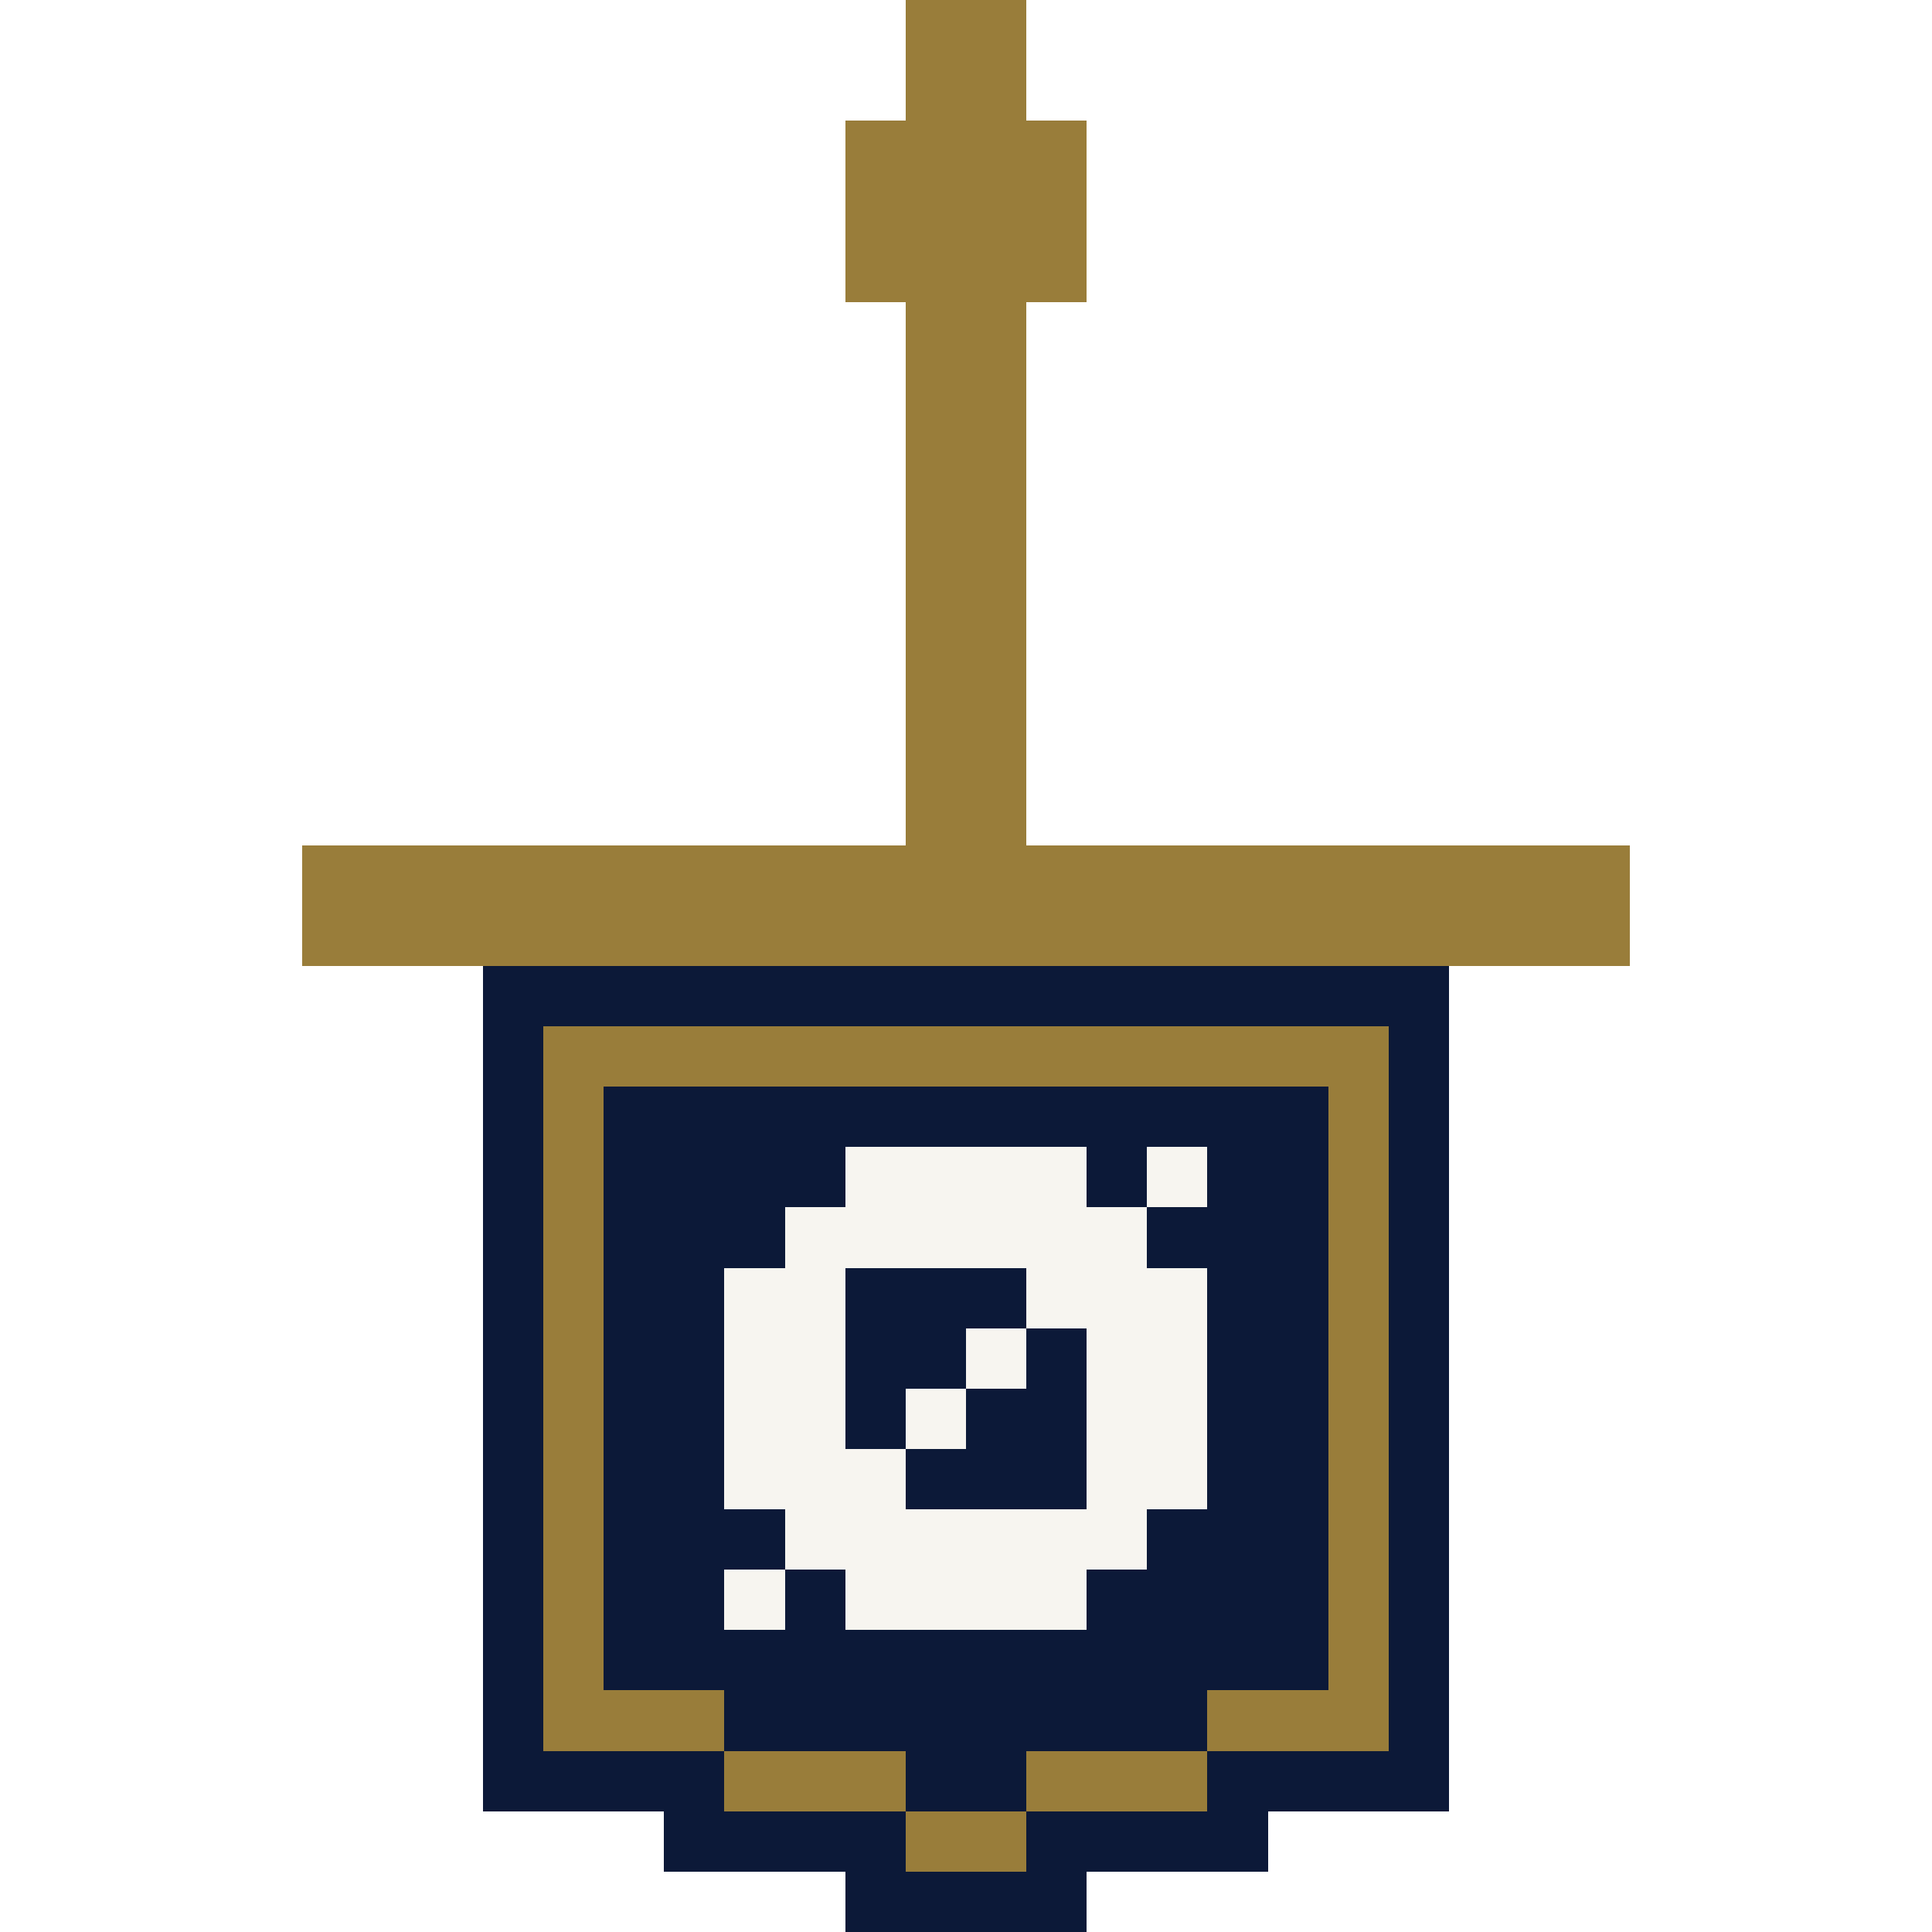
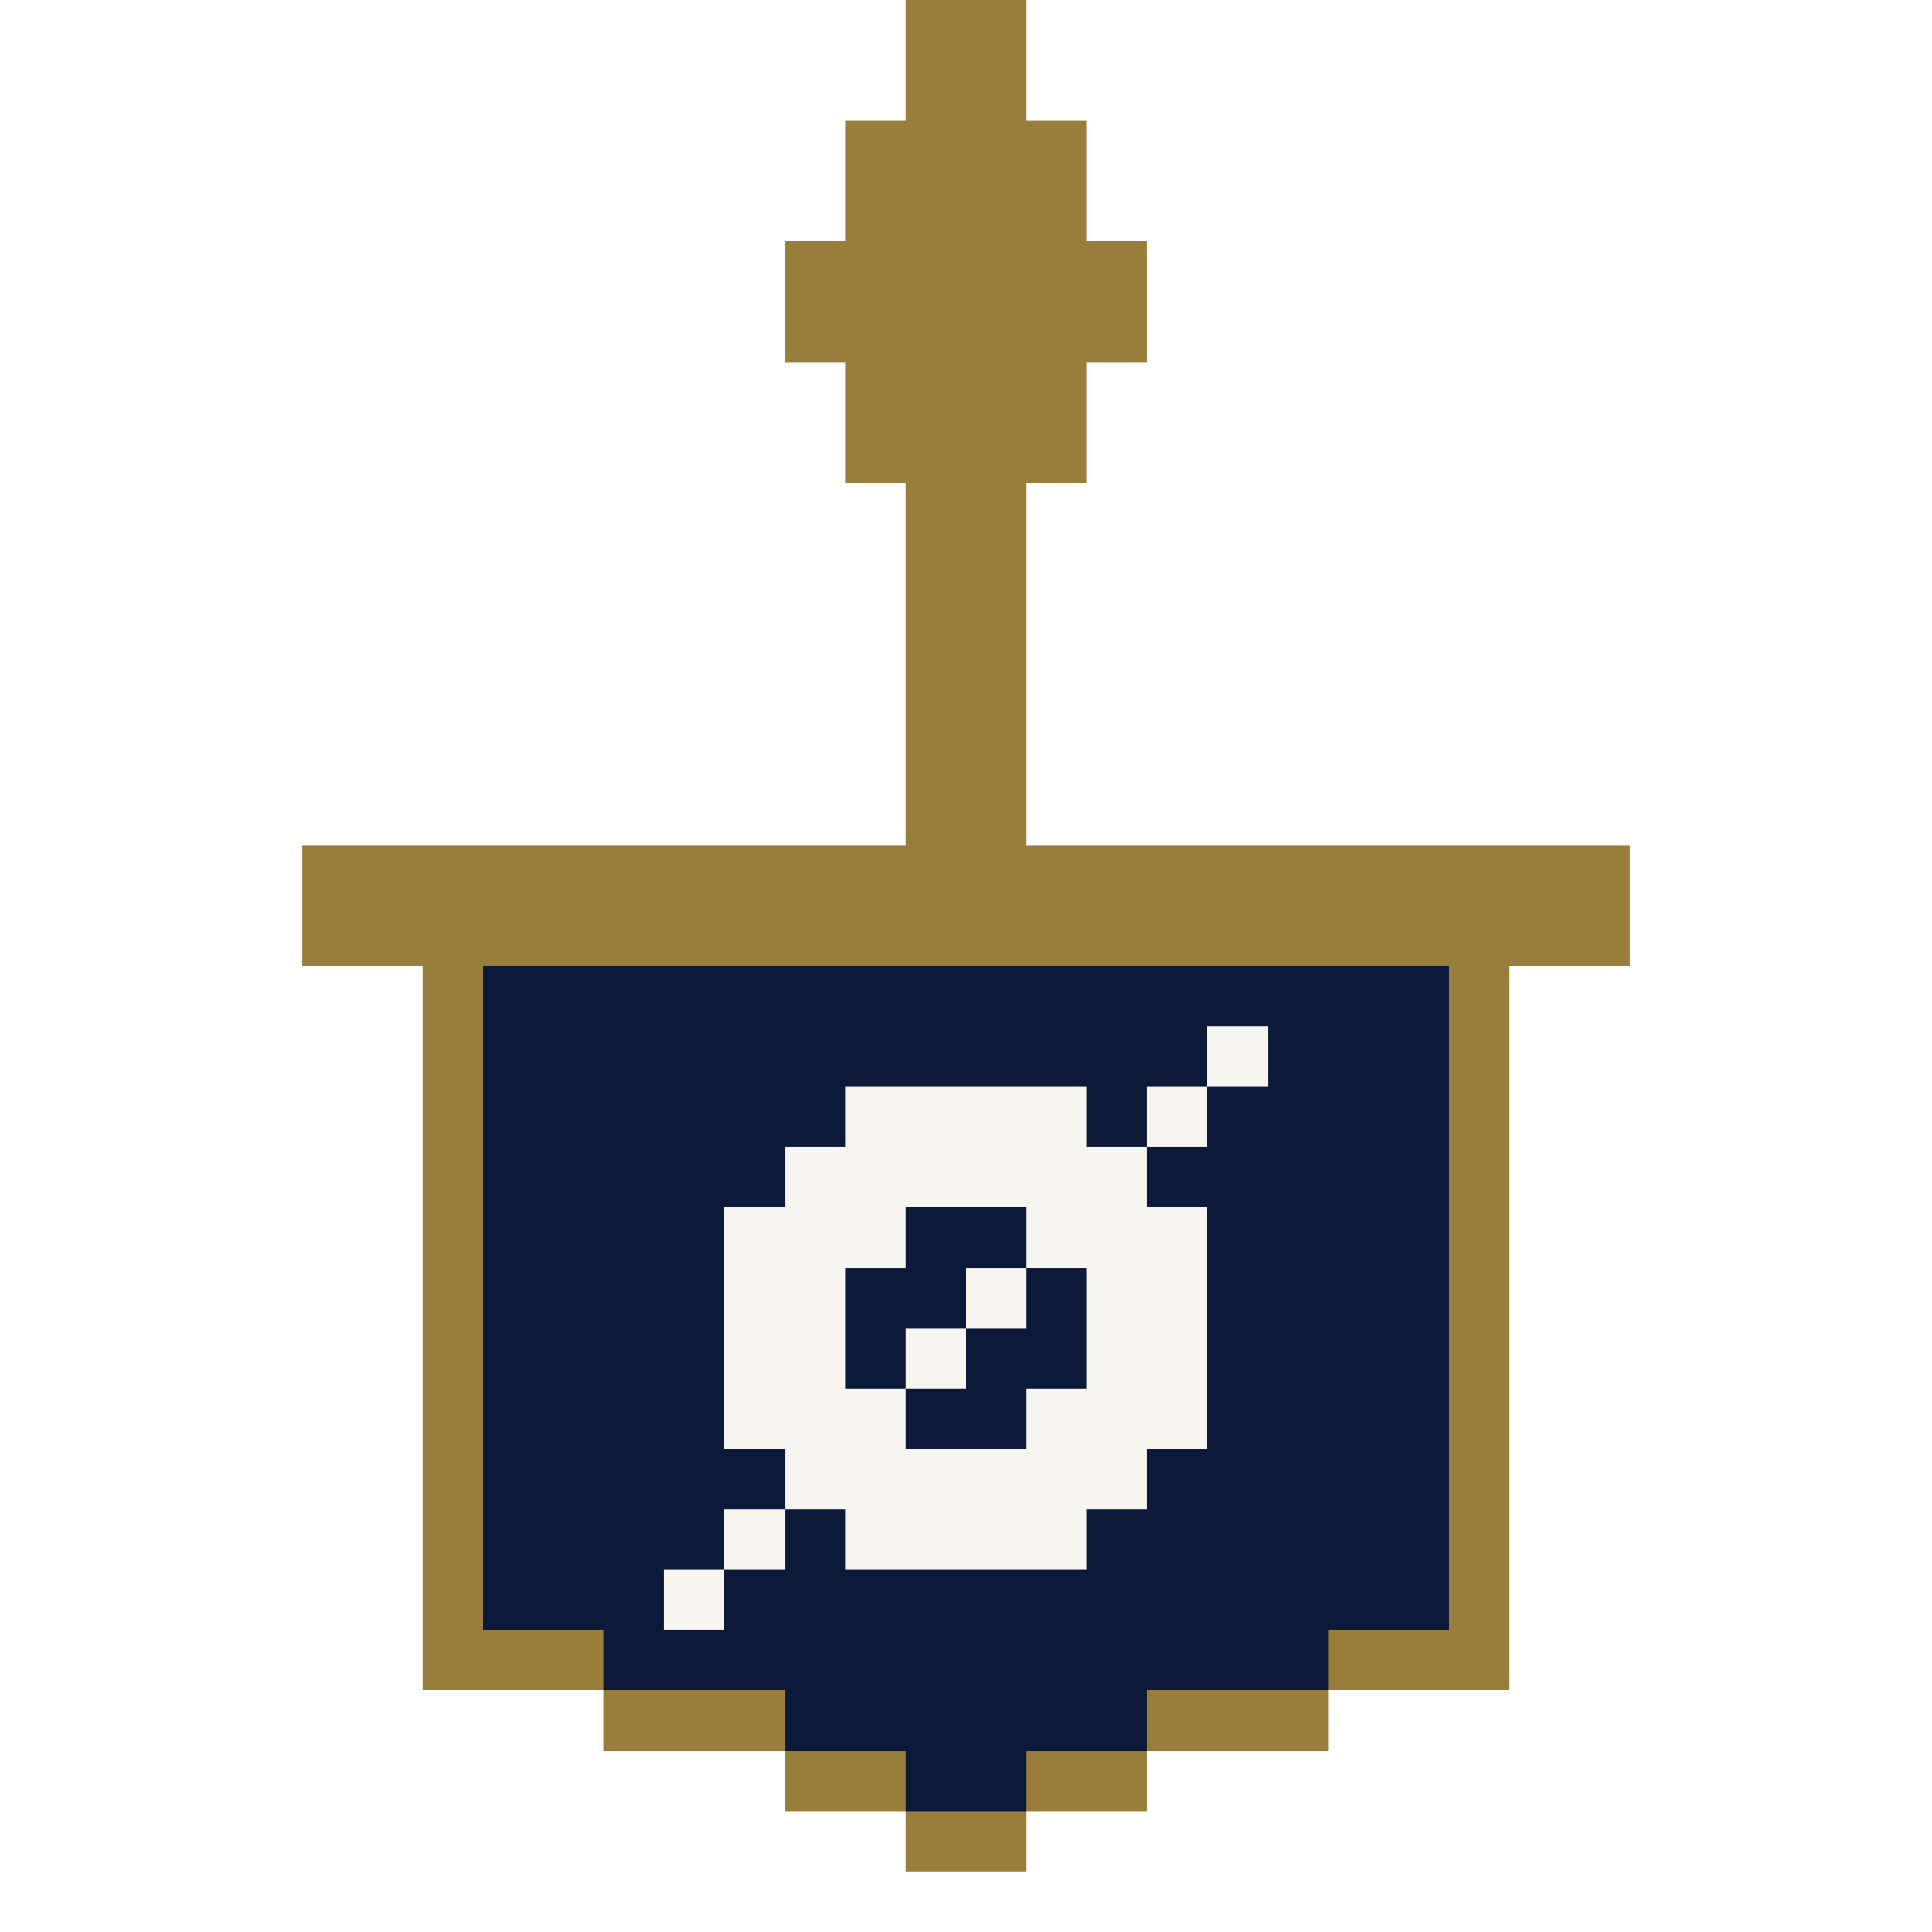
<svg xmlns="http://www.w3.org/2000/svg" viewBox="0 0 32 32" shape-rendering="crispEdges">
-   <path fill="#997D3A" d="M15 0h2v1h-2zM15 1h2v1h-2zM14 2h4v1h-4zM14 3h4v1h-4zM14 4h4v1h-4zM15 5h2v1h-2zM15 6h2v1h-2zM15 7h2v1h-2zM15 8h2v1h-2zM15 9h2v1h-2zM15 10h2v1h-2zM15 11h2v1h-2zM15 12h2v1h-2zM15 13h2v1h-2zM5 14h22v1h-22zM5 15h22v1h-22zM9 17h14v1h-14zM9 18h1v1h-1zM22 18h1v1h-1zM9 19h1v1h-1zM22 19h1v1h-1zM9 20h1v1h-1zM22 20h1v1h-1zM9 21h1v1h-1zM22 21h1v1h-1zM9 22h1v1h-1zM22 22h1v1h-1zM9 23h1v1h-1zM22 23h1v1h-1zM9 24h1v1h-1zM22 24h1v1h-1zM9 25h1v1h-1zM22 25h1v1h-1zM9 26h1v1h-1zM22 26h1v1h-1zM9 27h1v1h-1zM22 27h1v1h-1zM9 28h3v1h-3zM20 28h3v1h-3zM12 29h3v1h-3zM17 29h3v1h-3zM15 30h2v1h-2z" />
-   <path fill="#0C1938" d="M8 16h16v1h-16zM8 17h1v1h-1zM23 17h1v1h-1zM8 18h1v1h-1zM10 18h12v1h-12zM23 18h1v1h-1zM8 19h1v1h-1zM10 19h4v1h-4zM18 19h1v1h-1zM20 19h2v1h-2zM23 19h1v1h-1zM8 20h1v1h-1zM10 20h3v1h-3zM19 20h3v1h-3zM23 20h1v1h-1zM8 21h1v1h-1zM10 21h2v1h-2zM14 21h3v1h-3zM20 21h2v1h-2zM23 21h1v1h-1zM8 22h1v1h-1zM10 22h2v1h-2zM14 22h2v1h-2zM17 22h1v1h-1zM20 22h2v1h-2zM23 22h1v1h-1zM8 23h1v1h-1zM10 23h2v1h-2zM14 23h1v1h-1zM16 23h2v1h-2zM20 23h2v1h-2zM23 23h1v1h-1zM8 24h1v1h-1zM10 24h2v1h-2zM15 24h3v1h-3zM20 24h2v1h-2zM23 24h1v1h-1zM8 25h1v1h-1zM10 25h3v1h-3zM19 25h3v1h-3zM23 25h1v1h-1zM8 26h1v1h-1zM10 26h2v1h-2zM13 26h1v1h-1zM18 26h4v1h-4zM23 26h1v1h-1zM8 27h1v1h-1zM10 27h12v1h-12zM23 27h1v1h-1zM8 28h1v1h-1zM12 28h8v1h-8zM23 28h1v1h-1zM8 29h4v1h-4zM15 29h2v1h-2zM20 29h4v1h-4zM11 30h4v1h-4zM17 30h4v1h-4zM14 31h4v1h-4z" />
-   <path fill="#F7F5F0" d="M14 19h4v1h-4zM19 19h1v1h-1zM13 20h6v1h-6zM12 21h2v1h-2zM17 21h3v1h-3zM12 22h2v1h-2zM16 22h1v1h-1zM18 22h2v1h-2zM12 23h2v1h-2zM15 23h1v1h-1zM18 23h2v1h-2zM12 24h3v1h-3zM18 24h2v1h-2zM13 25h6v1h-6zM12 26h1v1h-1zM14 26h4v1h-4z" />
+   <path fill="#997D3A" d="M15 0h2v1h-2zM15 1h2v1h-2zM14 2h4v1h-4zM14 3h4v1h-4zM13 4h6v1h-6zM13 5h6v1h-6zM14 6h4v1h-4zM14 7h4v1h-4zM15 8h2v1h-2zM15 9h2v1h-2zM15 10h2v1h-2zM15 11h2v1h-2zM15 12h2v1h-2zM15 13h2v1h-2zM5 14h22v1h-22zM5 15h22v1h-22zM7 16h1v1h-1zM24 16h1v1h-1zM7 17h1v1h-1zM24 17h1v1h-1zM7 18h1v1h-1zM24 18h1v1h-1zM7 19h1v1h-1zM24 19h1v1h-1zM7 20h1v1h-1zM24 20h1v1h-1zM7 21h1v1h-1zM24 21h1v1h-1zM7 22h1v1h-1zM24 22h1v1h-1zM7 23h1v1h-1zM24 23h1v1h-1zM7 24h1v1h-1zM24 24h1v1h-1zM7 25h1v1h-1zM24 25h1v1h-1zM7 26h1v1h-1zM24 26h1v1h-1zM7 27h3v1h-3zM22 27h3v1h-3zM10 28h3v1h-3zM19 28h3v1h-3zM13 29h2v1h-2zM17 29h2v1h-2zM15 30h2v1h-2z" />
+   <path fill="#0C1938" d="M8 16h16v1h-16zM8 17h12v1h-12zM21 17h3v1h-3zM8 18h6v1h-6zM18 18h1v1h-1zM20 18h4v1h-4zM8 19h5v1h-5zM19 19h5v1h-5zM8 20h4v1h-4zM15 20h2v1h-2zM20 20h4v1h-4zM8 21h4v1h-4zM14 21h2v1h-2zM17 21h1v1h-1zM20 21h4v1h-4zM8 22h4v1h-4zM14 22h1v1h-1zM16 22h2v1h-2zM20 22h4v1h-4zM8 23h4v1h-4zM15 23h2v1h-2zM20 23h4v1h-4zM8 24h5v1h-5zM19 24h5v1h-5zM8 25h4v1h-4zM13 25h1v1h-1zM18 25h6v1h-6zM8 26h3v1h-3zM12 26h12v1h-12zM10 27h12v1h-12zM13 28h6v1h-6zM15 29h2v1h-2z" />
+   <path fill="#F7F5F0" d="M20 17h1v1h-1zM14 18h4v1h-4zM19 18h1v1h-1zM13 19h6v1h-6zM12 20h3v1h-3zM17 20h3v1h-3zM12 21h2v1h-2zM16 21h1v1h-1zM18 21h2v1h-2zM12 22h2v1h-2zM15 22h1v1h-1zM18 22h2v1h-2zM12 23h3v1h-3zM17 23h3v1h-3zM13 24h6v1h-6zM12 25h1v1h-1zM14 25h4v1h-4zM11 26h1v1h-1z" />
</svg>
